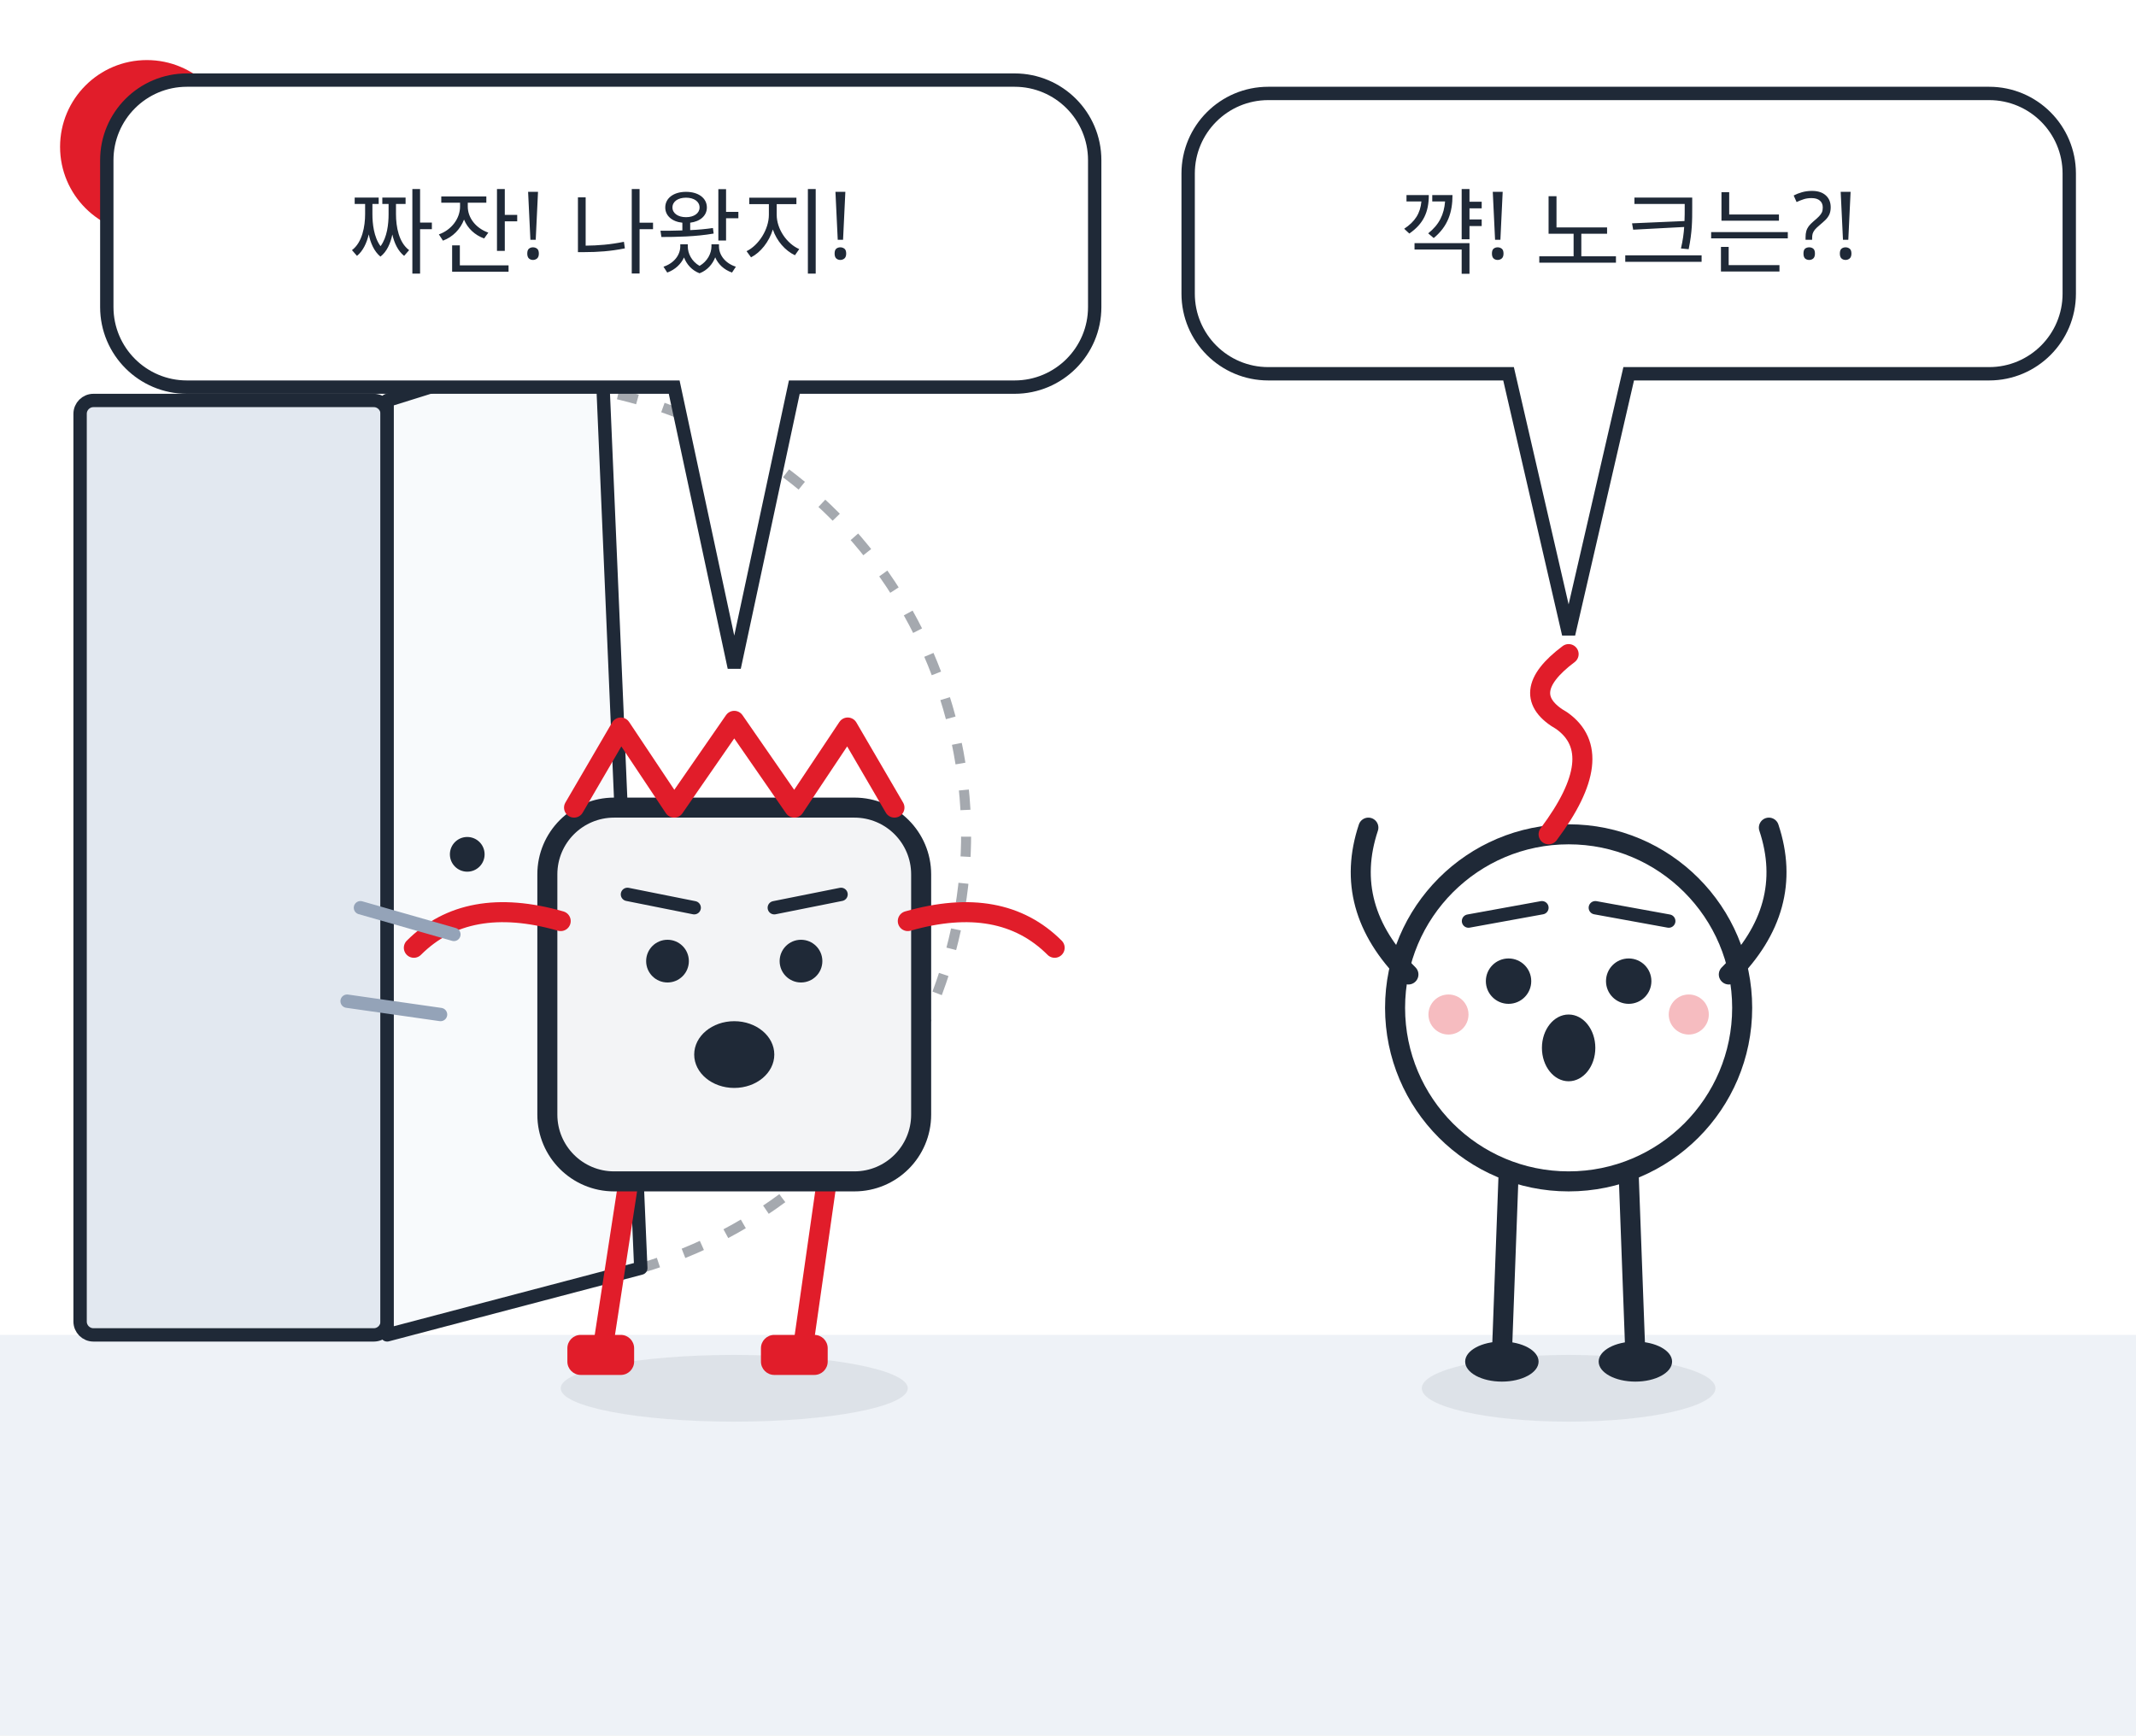
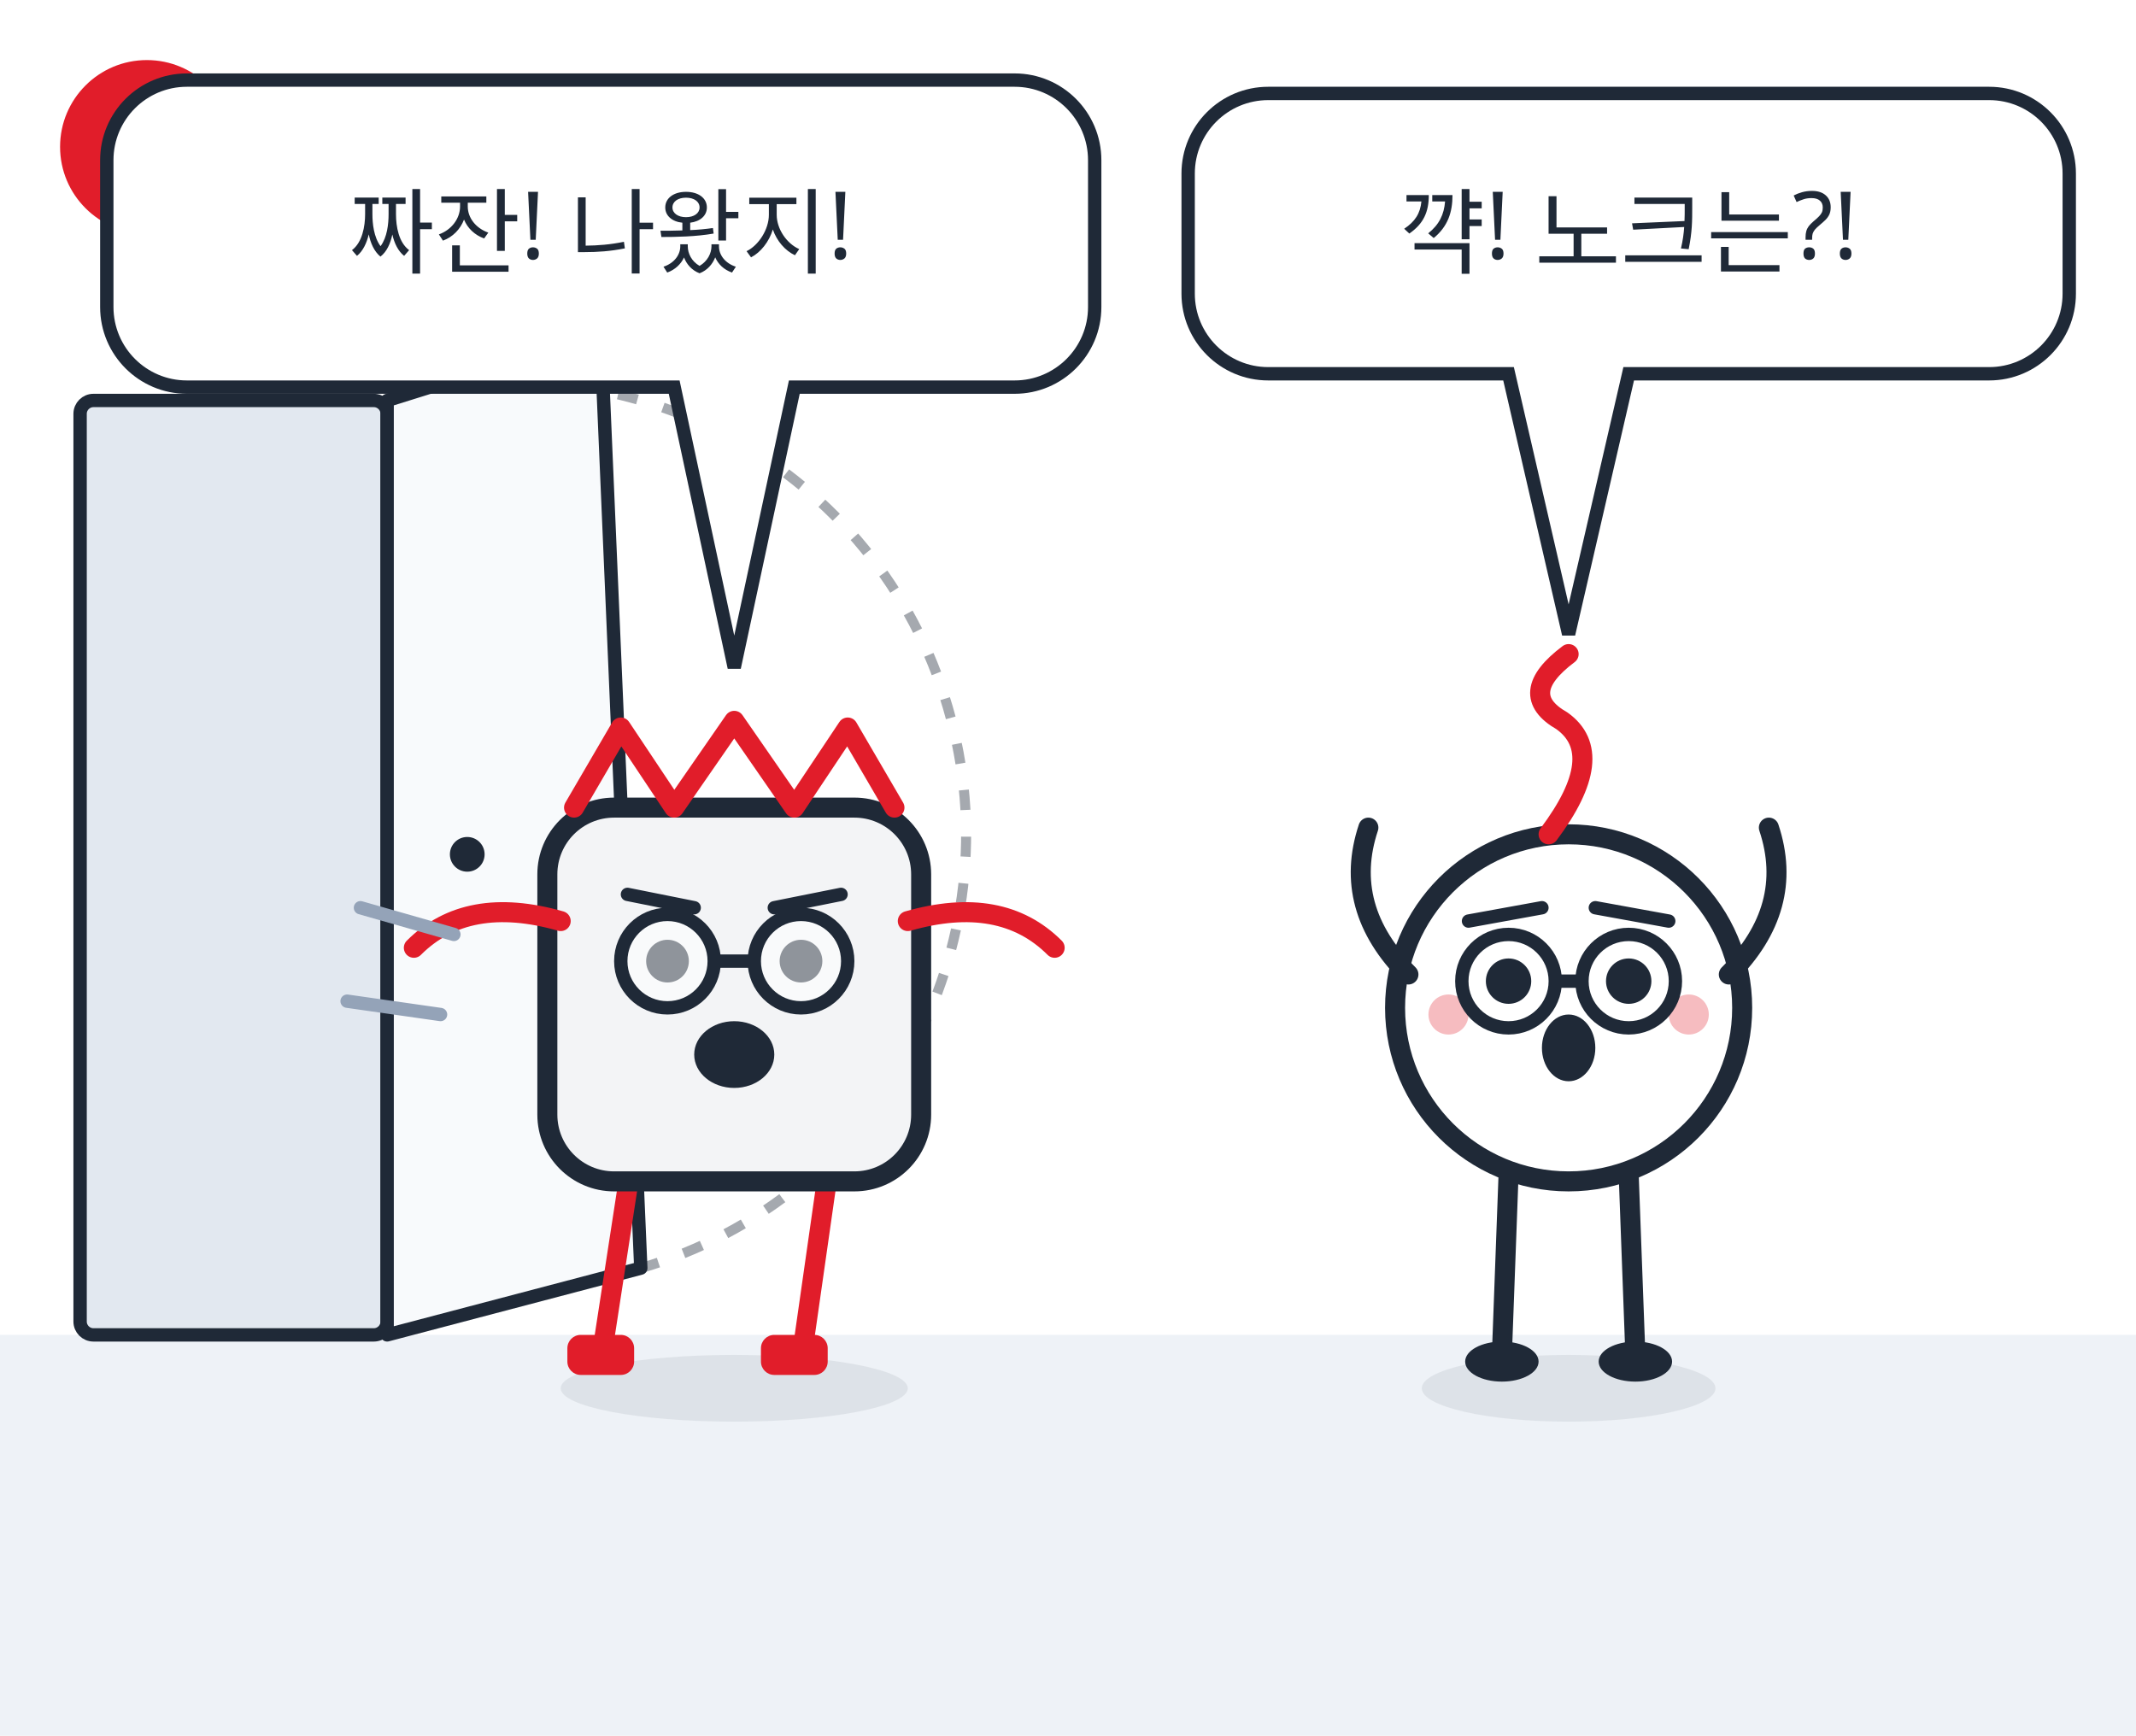
<svg xmlns="http://www.w3.org/2000/svg" viewBox="0 0 320 260" role="img" aria-label="네모가 노크 없이 문을 벌컥 열고 들어와 동그라미가 깜짝 놀라는 장면">
  <rect width="320" height="260" fill="#ffffff" />
  <rect y="200" width="320" height="60" fill="#eef2f7" />
  <rect x="12" y="60" width="46" height="140" rx="2" fill="#e2e8f0" stroke="#1f2937" stroke-width="2" />
  <path d="M 58,60 A 60,60 0 0 1 96,190" stroke="#1f2937" stroke-width="1.5" stroke-dasharray="3 4" fill="none" opacity="0.4" />
  <polygon points="58,60 90,50 96,190 58,200" fill="#f8fafc" stroke="#1f2937" stroke-width="2" stroke-linejoin="round" />
  <circle cx="70" cy="128" r="2.6" fill="#1f2937" />
  <circle cx="22" cy="22" r="13" fill="#e11d2a" />
  <text x="22" y="27" text-anchor="middle" font-family="'Pretendard', sans-serif" font-size="14" font-weight="bold" fill="#ffffff">2</text>
  <g transform="translate(110,206)">
    <ellipse cx="0" cy="2" rx="26" ry="5" fill="#1f2937" opacity="0.08" />
    <line x1="-16" y1="-28" x2="-20" y2="-2" stroke="#e11d2a" stroke-width="3" stroke-linecap="round" />
    <line x1="14" y1="-30" x2="10" y2="-2" stroke="#e11d2a" stroke-width="3" stroke-linecap="round" />
    <rect x="-25" y="-6" width="10" height="6" rx="2" fill="#e11d2a" />
    <rect x="4" y="-6" width="10" height="6" rx="2" fill="#e11d2a" />
    <rect x="-28" y="-85" width="56" height="56" rx="10" fill="#f3f4f6" stroke="#1f2937" stroke-width="3" />
    <polyline points="-24,-85 -17,-97 -9,-85 0,-98 9,-85 17,-97 24,-85" fill="none" stroke="#e11d2a" stroke-width="3" stroke-linejoin="round" stroke-linecap="round" />
    <path d="M -26,-68 Q -40,-72 -48,-64" stroke="#e11d2a" stroke-width="3" stroke-linecap="round" fill="none" />
    <path d="M 26,-68 Q 40,-72 48,-64" stroke="#e11d2a" stroke-width="3" stroke-linecap="round" fill="none" />
    <circle cx="-10" cy="-62" r="3.2" fill="#1f2937" />
    <circle cx="10" cy="-62" r="3.2" fill="#1f2937" />
    <line x1="-16" y1="-72" x2="-6" y2="-70" stroke="#1f2937" stroke-width="2" stroke-linecap="round" />
    <line x1="6" y1="-70" x2="16" y2="-72" stroke="#1f2937" stroke-width="2" stroke-linecap="round" />
+     <circle cx="-10" cy="-62" r="7" fill="#ffffff" fill-opacity="0.5" stroke="#1f2937" stroke-width="2" />
+     <circle cx="10" cy="-62" r="7" fill="#ffffff" fill-opacity="0.5" stroke="#1f2937" stroke-width="2" />
+     <line x1="-3" y1="-62" x2="3" y2="-62" stroke="#1f2937" stroke-width="2" />
    <ellipse cx="0" cy="-48" rx="6" ry="5" fill="#1f2937" />
    <line x1="-56" y1="-70" x2="-42" y2="-66" stroke="#94a3b8" stroke-width="2" stroke-linecap="round" />
    <line x1="-58" y1="-56" x2="-44" y2="-54" stroke="#94a3b8" stroke-width="2" stroke-linecap="round" />
  </g>
  <g transform="translate(235,206)">
    <ellipse cx="0" cy="2" rx="22" ry="5" fill="#1f2937" opacity="0.08" />
    <line x1="-9" y1="-30" x2="-10" y2="-3" stroke="#1f2937" stroke-width="3" stroke-linecap="round" />
    <line x1="9" y1="-30" x2="10" y2="-3" stroke="#1f2937" stroke-width="3" stroke-linecap="round" />
    <ellipse cx="-10" cy="-2" rx="5.5" ry="3" fill="#1f2937" />
    <ellipse cx="10" cy="-2" rx="5.5" ry="3" fill="#1f2937" />
    <circle cx="0" cy="-55" r="26" fill="#ffffff" stroke="#1f2937" stroke-width="3" />
    <path d="M -3,-81 Q 6,-93 -1,-98 Q -8,-102 0,-108" stroke="#e11d2a" stroke-width="3" stroke-linecap="round" fill="none" />
    <path d="M -24,-60 Q -34,-70 -30,-82" stroke="#1f2937" stroke-width="3" stroke-linecap="round" fill="none" />
    <path d="M 24,-60 Q 34,-70 30,-82" stroke="#1f2937" stroke-width="3" stroke-linecap="round" fill="none" />
    <circle cx="-18" cy="-54" r="3" fill="#e11d2a" opacity="0.3" />
    <circle cx="18" cy="-54" r="3" fill="#e11d2a" opacity="0.3" />
+     <circle cx="-9" cy="-59" r="7" fill="#ffffff" fill-opacity="0.5" stroke="#1f2937" stroke-width="2" />
+     <circle cx="9" cy="-59" r="7" fill="#ffffff" fill-opacity="0.5" stroke="#1f2937" stroke-width="2" />
+     <line x1="-2" y1="-59" x2="2" y2="-59" stroke="#1f2937" stroke-width="2" />
    <circle cx="-9" cy="-59" r="3.4" fill="#1f2937" />
    <circle cx="9" cy="-59" r="3.4" fill="#1f2937" />
    <line x1="-15" y1="-68" x2="-4" y2="-70" stroke="#1f2937" stroke-width="2" stroke-linecap="round" />
    <line x1="4" y1="-70" x2="15" y2="-68" stroke="#1f2937" stroke-width="2" stroke-linecap="round" />
    <ellipse cx="0" cy="-49" rx="4" ry="5" fill="#1f2937" />
  </g>
  <path d="M 28,12 H 152 A12,12 0 0 1 164,24 V 46 A12,12 0 0 1 152,58 H 119 L 110,100 L 101,58 H 28 A12,12 0 0 1 16,46 V 24 A12,12 0 0 1 28,12 Z" fill="#ffffff" stroke="#1f2937" stroke-width="2" />
  <text x="90" y="35" text-anchor="middle" dominant-baseline="middle" font-family="'Pretendard', sans-serif" font-size="14" fill="#1f2937">짜잔! 나왔지!</text>
  <path d="M 190,14 H 298 A12,12 0 0 1 310,26 V 44 A12,12 0 0 1 298,56 H 244 L 235,95 L 226,56 H 190 A12,12 0 0 1 178,44 V 26 A12,12 0 0 1 190,14 Z" fill="#ffffff" stroke="#1f2937" stroke-width="2" />
  <text x="244" y="35" text-anchor="middle" dominant-baseline="middle" font-family="'Pretendard', sans-serif" font-size="14" fill="#1f2937">꺅! 노크는?!</text>
</svg>
